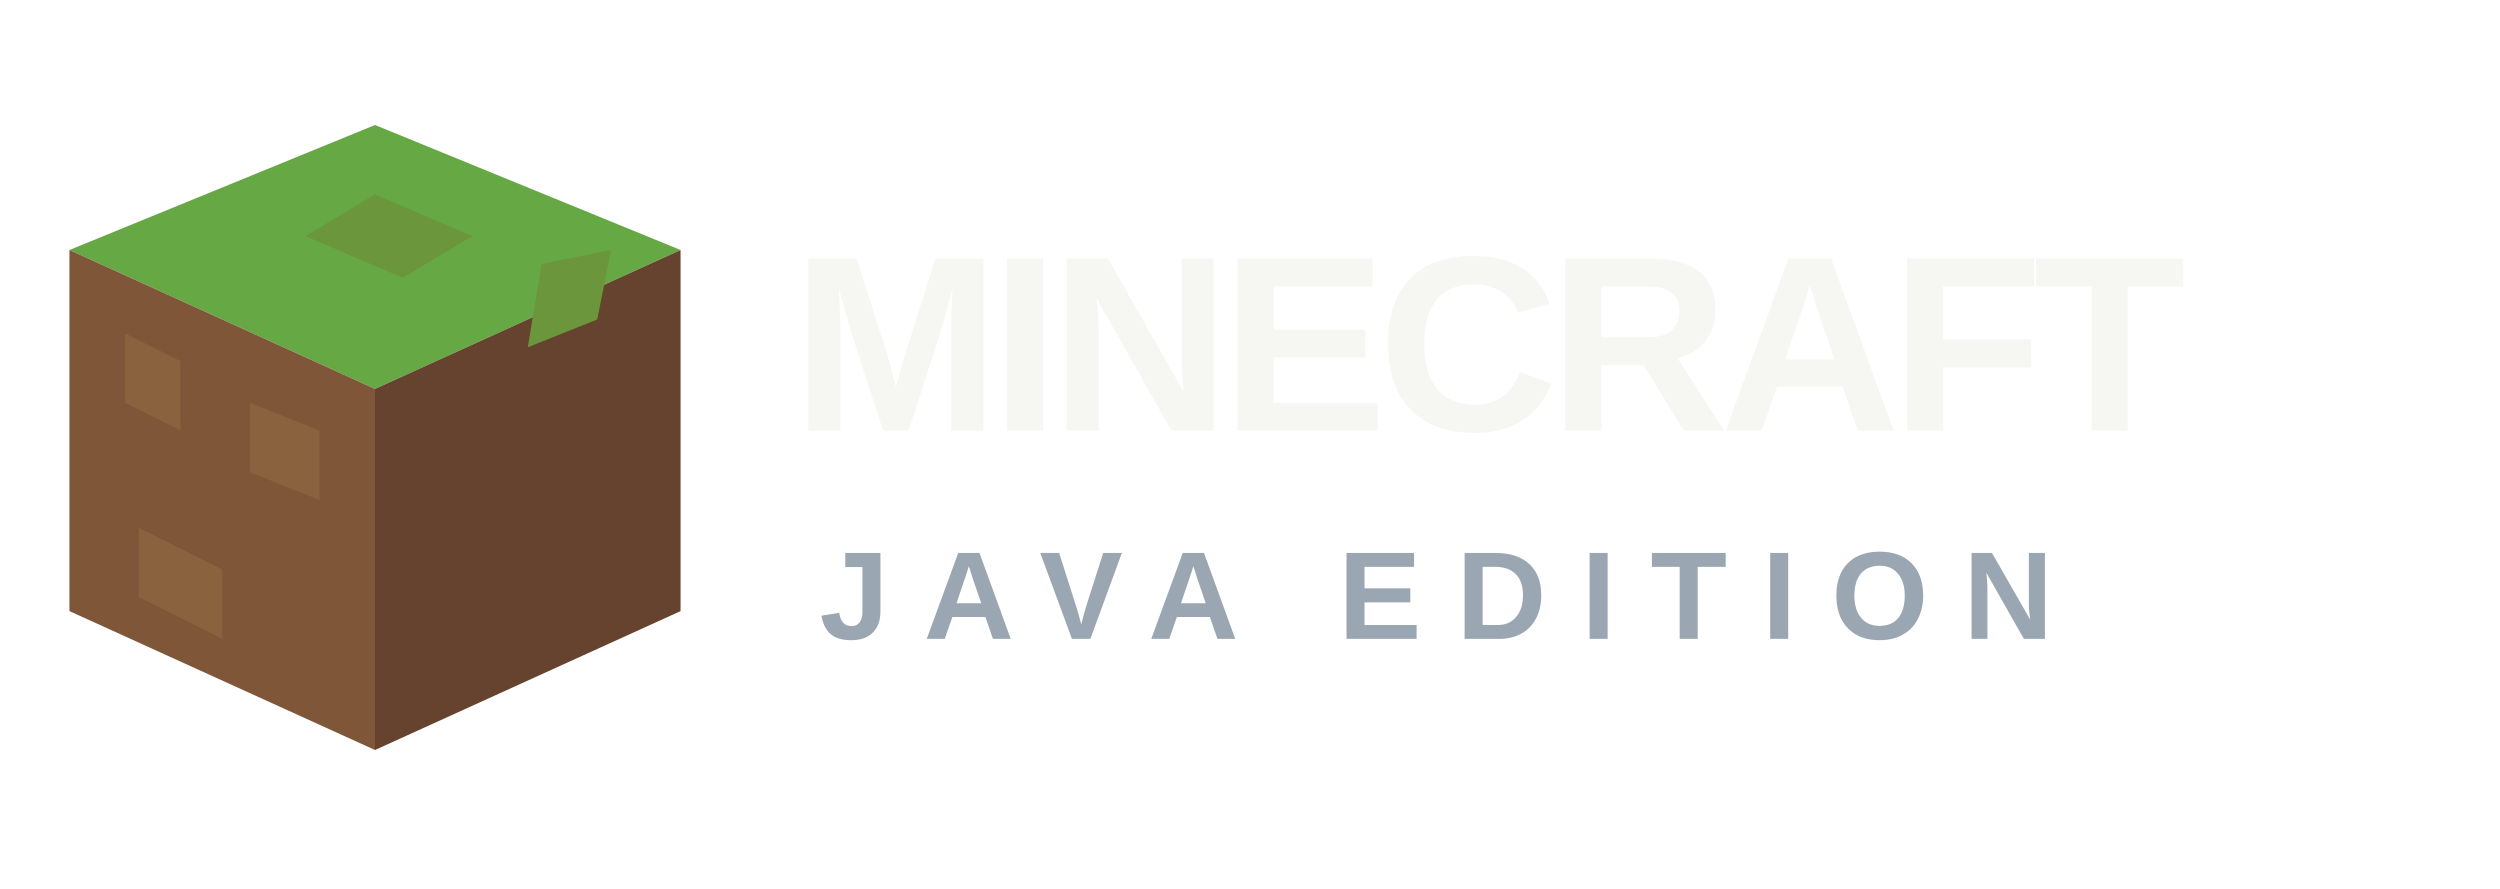
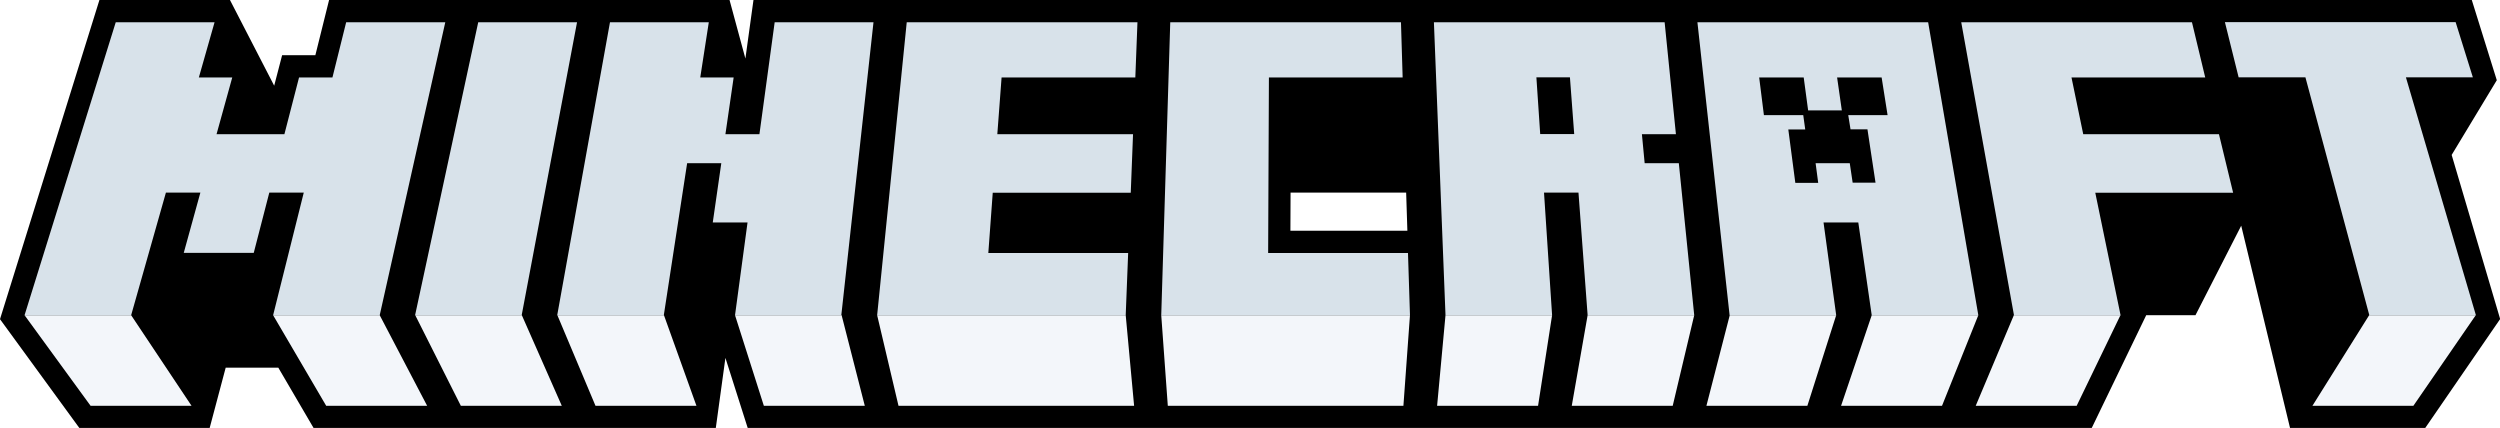
- <svg xmlns="http://www.w3.org/2000/svg" viewBox="0 0 180 64">
-   <g transform="translate(5 9)">
-     <path fill="#65a844" d="M0 9 22 0 44 9 22 19Z" />
-     <path fill="#805638" d="M0 9 22 19V45L0 35Z" />
-     <path fill="#65432e" d="M22 19 44 9V35L22 45Z" />
-     <path fill="#8a623e" d="m4 15 4 2v5l-4-2zm9 5 5 2v5l-5-2zm-8 9 6 3v5l-6-3z" />
-     <path fill="#6b963b" d="m22 5 7 3-5 3-7-3zm12 5 5-1-1 5-5 2z" />
+ <svg xmlns="http://www.w3.org/2000/svg" version="1.1" id="MCCB_Logo_Primary" x="0px" y="0px" viewBox="0 0 1639.4 280.6" style="enable-background:new 0 0 1639.4 280.6;" xml:space="preserve">
+   <style type="text/css">
+ 	.MCCB-0{fill:#f3f6fa}
+ 	.MCCB-1{fill:#d8e2ea}
+ </style>
+   <g>
+     <path d="M1607.7,101.6l29.6-49L1620.9,0H494.1l-5.3,38.4L478.4,0H215.8l-9,36.2H185l-5.2,20L150.8,0H65.2L0,209.3l52,71.3l85.5,0   l10.5-39.5h34.5l23.1,39.5h263.8l6.3-45.9l14.6,45.9h881.4l35.7-73.9h32.3l30-58.7l32,132.6h88.7l49.1-71.4L1607.7,101.6z    M846.2,151.3l0.1-25h75.8l0.8,25H846.2z" />
+     <polygon class="MCCB-0" points="59.4,266.1 16.1,206.7 86,206.7 125.6,266.1  " />
+     <polygon class="MCCB-0" points="342.2,206.7 272.3,206.7 302.2,266.1 368.4,266.1  " />
+     <polygon class="MCCB-0" points="365.5,206.7 390.5,266.1 456.7,266.1 435.4,206.7  " />
+     <polygon class="MCCB-0" points="575.2,206.7 589.2,266.1 743.7,266.1 738.2,206.7  " />
+     <polygon class="MCCB-0" points="924.6,206.7 920.3,266.1 765.8,266.1 761.5,206.7  " />
+     <polygon class="MCCB-0" points="947.9,206.7 1017.8,206.7 1008.6,266.1 942.4,266.1  " />
+     <polygon class="MCCB-0" points="1041.1,206.7 1030.7,266.1 1096.9,266.1 1111,206.7  " />
+     <polygon class="MCCB-0" points="1134.3,206.7 1119,266.1 1185.2,266.1 1204.1,206.7  " />
+     <polygon class="MCCB-0" points="1227.4,206.7 1207.3,266.1 1273.5,266.1 1297.3,206.7  " />
+     <polygon class="MCCB-0" points="1320.6,206.7 1295.6,266.1 1361.8,266.1 1390.5,206.7  " />
+     <polygon class="MCCB-0" points="1553.6,206.7 1516.4,266.1 1582.6,266.1 1623.5,206.7  " />
+     <polygon class="MCCB-0" points="482,206.7 500.9,266.1 567.1,266.1 551.9,206.7  " />
+     <polygon class="MCCB-0" points="179.1,206.7 249,206.7 280.1,266.1 213.9,266.1  " />
+     <g>
+       <g>
+         <path class="MCCB-1" d="M199.2,126.3h-22.6l-10.2,39.5h-45.9l10.9-39.5h-22.6L86,206.7H16.1L75.9,14.6h64.8l-10.3,36.2h21.9     l-10.3,37.2h44.5l9.6-37.2h21.9l9-36.2H292l-43,192.1h-69.9L199.2,126.3z" />
+         <path class="MCCB-1" d="M313.6,14.6h64.8l-36.3,192.1h-69.9L313.6,14.6z" />
+         <path class="MCCB-1" d="M594.6,14.6h151.3l-1.4,36.2h-87.7l-2.8,37.2h89l-1.5,38.4H651l-2.9,39.5h91.7l-1.6,40.8H575.2L594.6,14.6z" />
+         <path class="MCCB-1" d="M767.4,14.6h151.3l1.1,36.2h-87.7l-0.5,115.1h91.7l1.3,40.8H761.5L767.4,14.6z" />
+         <path class="MCCB-1" d="M1035.1,126.3h-22.6l5.3,80.4h-69.9l-7.6-192.1l151.3,0l7.4,73.4h-22.3l1.8,19h22.4l10.1,99.7h-69.9     L1035.1,126.3z M1007.5,50.7l2.5,37.2h22.3l-2.8-37.2H1007.5z" />
+         <path class="MCCB-1" d="M1286.1,14.6h151.3l8.7,36.2h-87.7l7.7,37.2h89l9.3,38.4h-90.4l16.6,80.4h-69.9L1286.1,14.6z" />
+         <path class="MCCB-1" d="M1511.8,50.7H1468l-9-36.2h151.3l11.3,36.2h-43.9l45.9,156h-69.9L1511.8,50.7z" />
+         <path class="MCCB-1" d="M490.2,145.9h-22.8l5.6-38.9h-22.4l-15.3,99.7h-69.9l34.6-192.1h64.8l-5.6,36.2h21.9l-5.4,37.2h22.3l10-73.4     h64.8l-21.1,192.1H482L490.2,145.9z" />
+       </g>
+       <path class="MCCB-1" d="M1264.4,14.6h-151.3l21.1,192.1h69.9l-8.3-60.8h22.8l8.8,60.8h69.9L1264.4,14.6z M1213.5,84.8h11.1l5.3,35    h-15L1213,107h-22.4l1.7,12.9h-15l-4.6-35h11.1l-1.3-9.4h-25.8l-3.1-24.7h29.2l2.9,21.6h22.1l-3.1-21.6h29.2l3.9,24.7h-25.8    L1213.5,84.8z" />
+     </g>
  </g>
-   <text x="57" y="31" fill="#f6f6f3" font-family="Arial,sans-serif" font-size="18" font-weight="900" letter-spacing="-.7">MINECRAFT</text>
-   <text x="59" y="46" fill="#9aa7b3" font-family="Arial,sans-serif" font-size="9" font-weight="700" letter-spacing="2.5">JAVA EDITION</text>
</svg>
